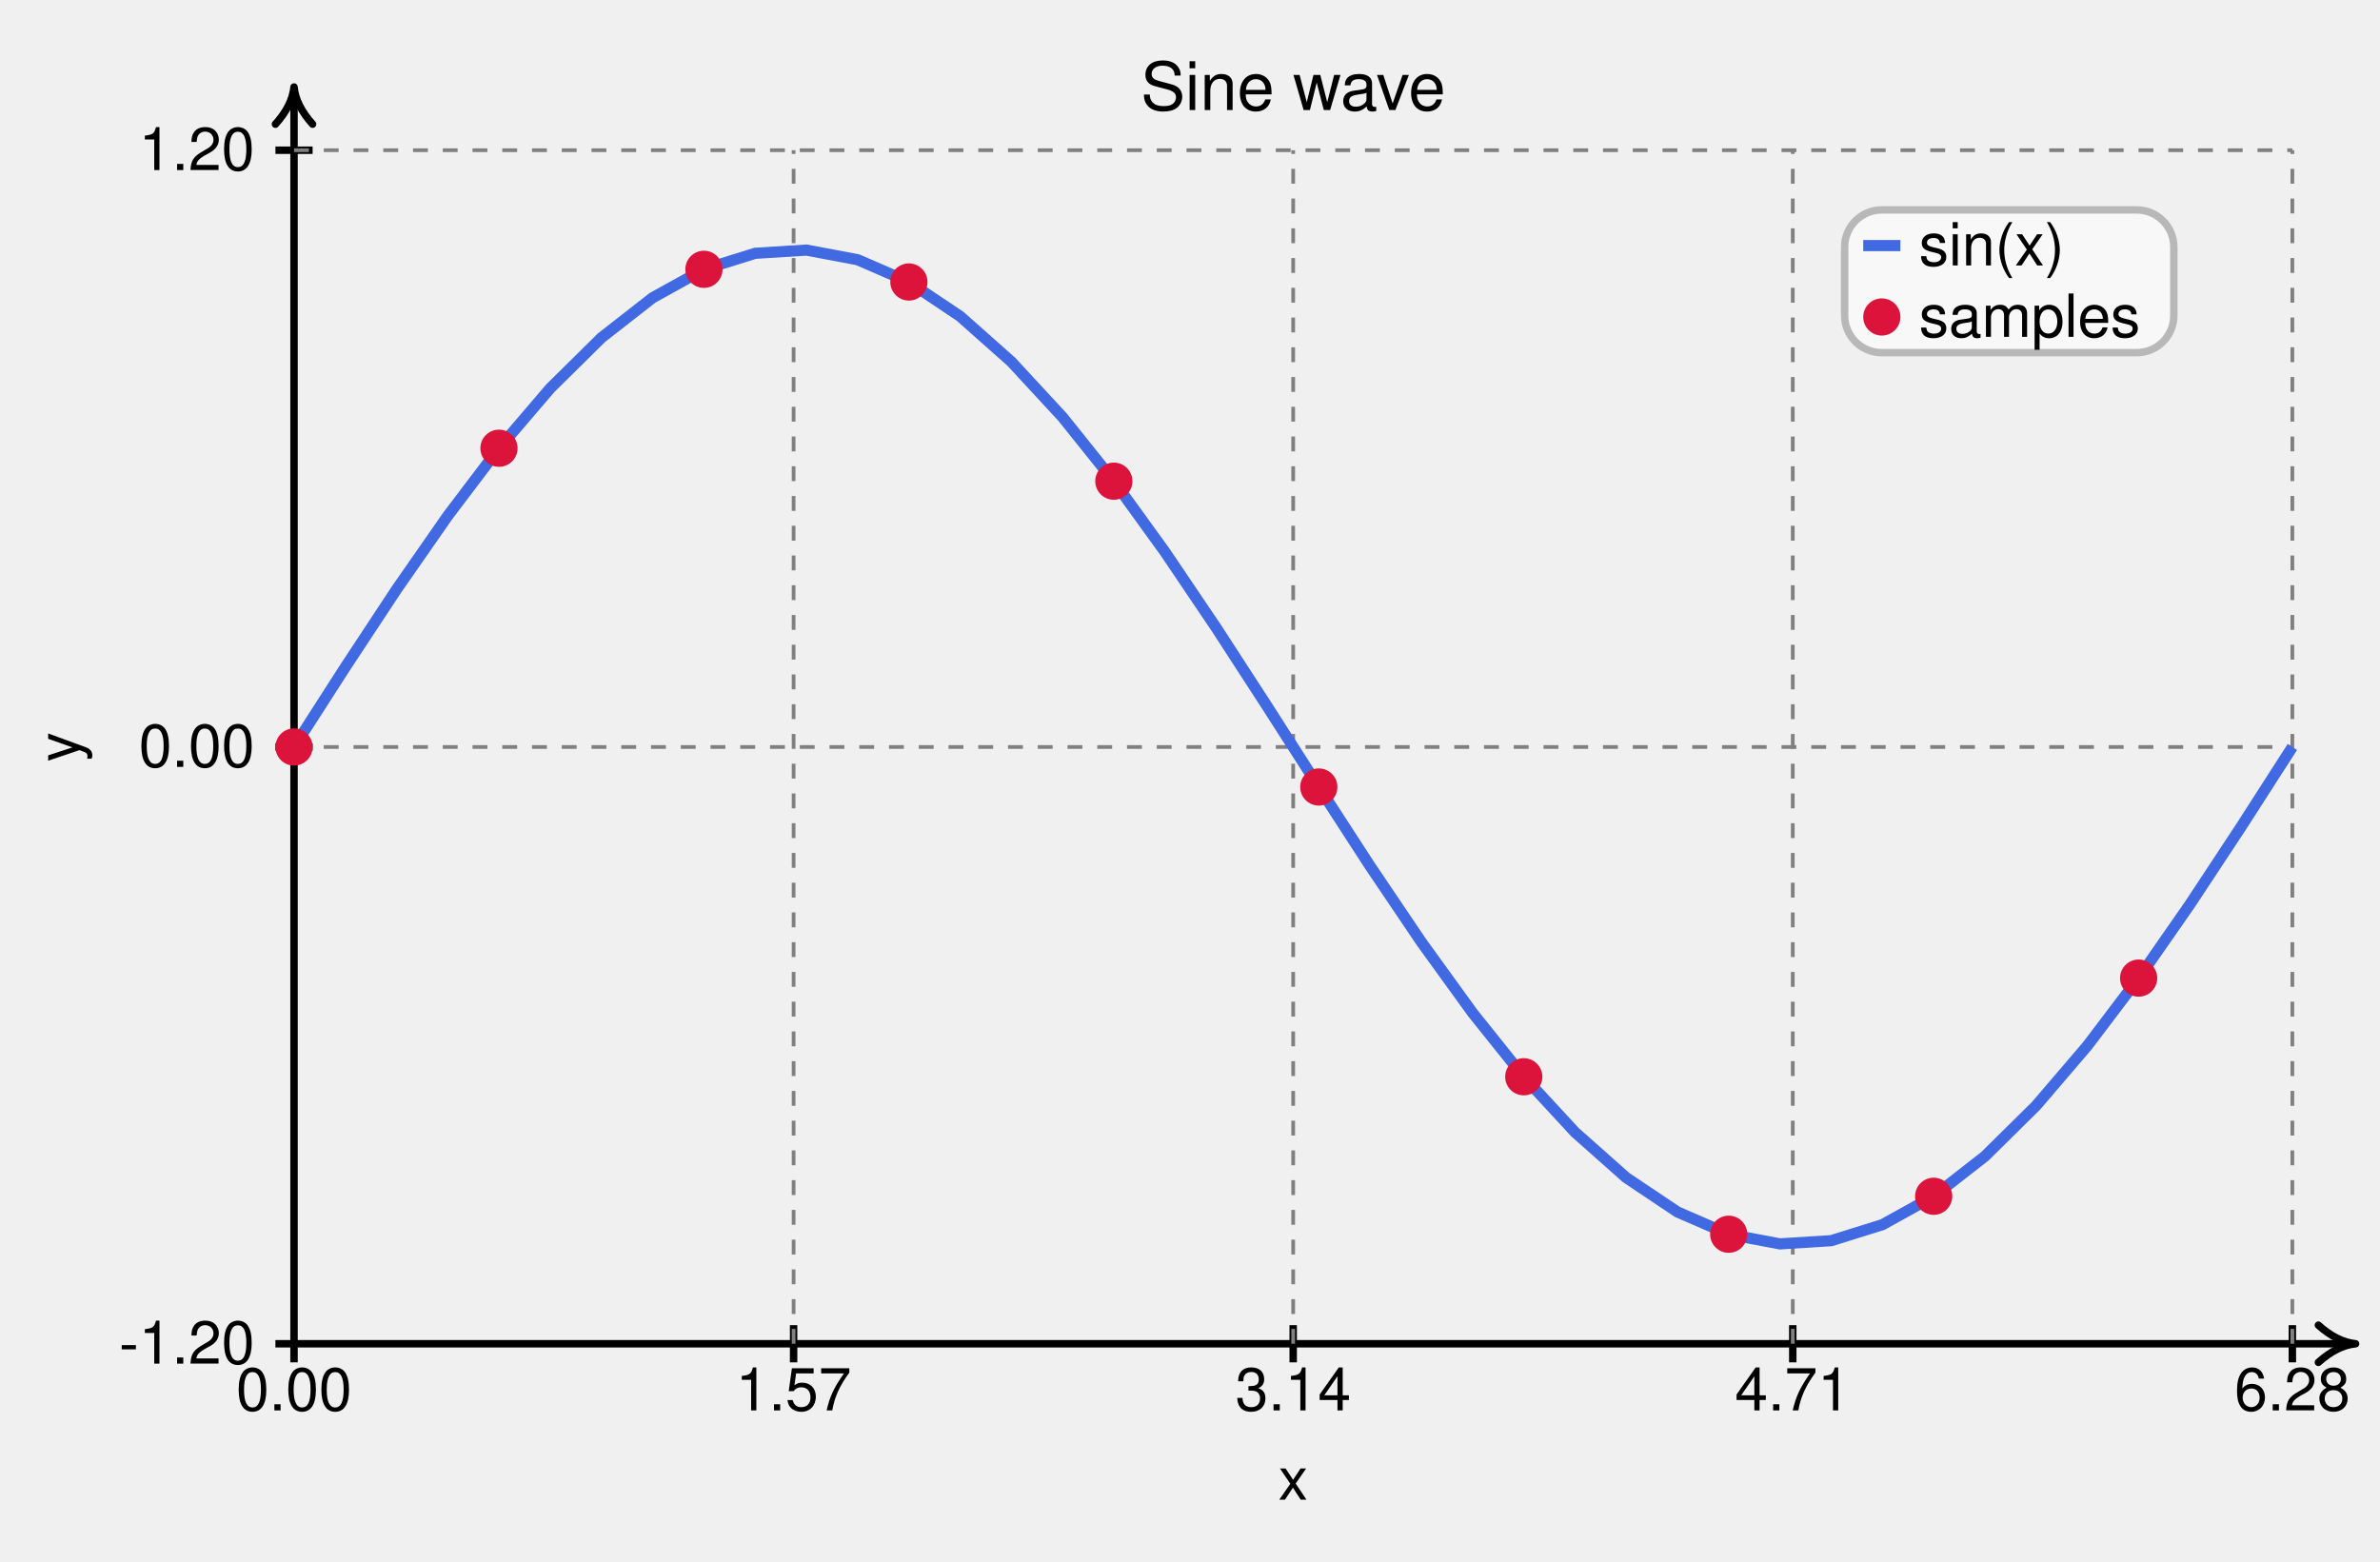
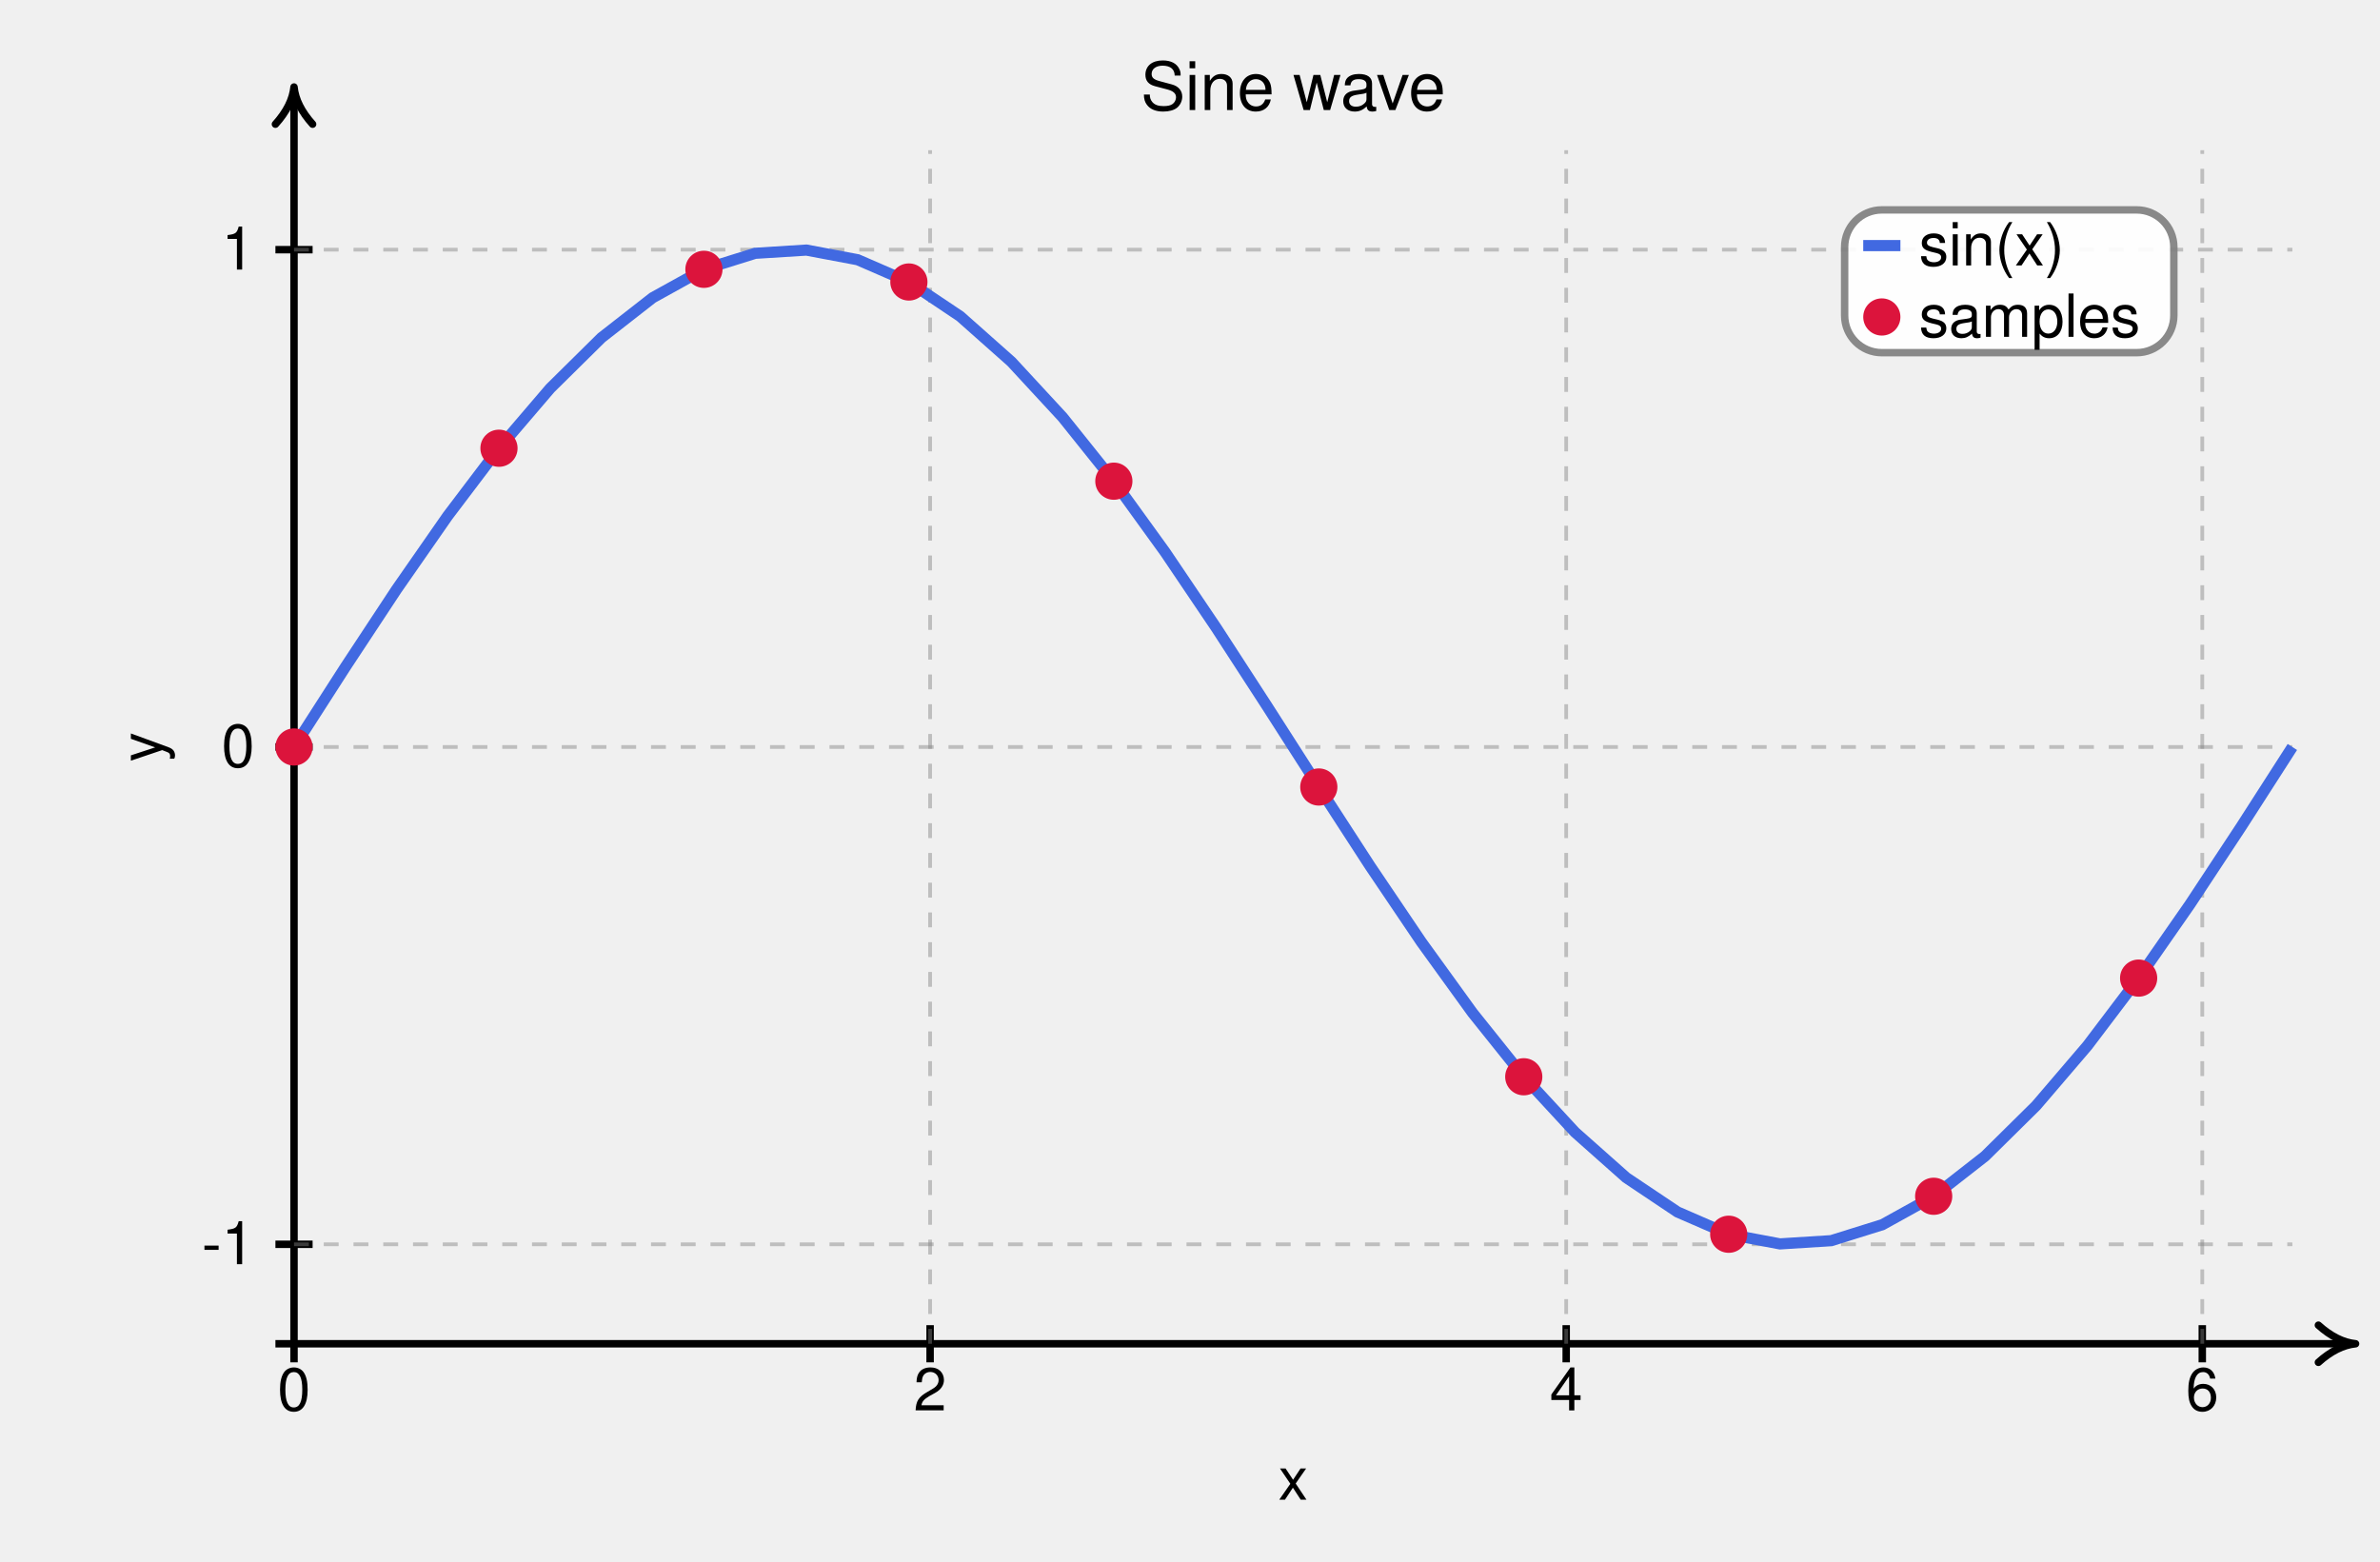
<svg xmlns="http://www.w3.org/2000/svg" xmlns:xlink="http://www.w3.org/1999/xlink" width="640" height="420" viewBox="0 0 640 420">
  <defs>
    <path id="arrow" d="M-10 -5 Q-5 -0.5 0 0 Q-5 0.5 -10 5" />
  </defs>
  <line x1="79.064" y1="366.4" x2="79.064" y2="24.4" stroke="black" stroke-width="2" fill="none" opacity="1" />
  <use xlink:href="#arrow" transform="translate(79.064 23.4) rotate(-90) scale(1 1)" stroke="black" stroke-width="2" stroke-linejoin="round" stroke-linecap="round" fill="none" opacity="1" />
  <line x1="74.064" y1="361.4" x2="632.432" y2="361.4" stroke="black" stroke-width="2" fill="none" opacity="1" />
  <use xlink:href="#arrow" transform="translate(633.432 361.4) rotate(0) scale(1 1)" stroke="black" stroke-width="2" stroke-linejoin="round" stroke-linecap="round" fill="none" opacity="1" />
-   <text fill="black" transform="translate(79.064 372) rotate(0)" dominant-baseline="hanging" text-anchor="middle" font-family="Helvetica, Arial, sans-serif" font-size="16">0.00</text>
-   <text fill="black" transform="translate(213.406 372) rotate(0)" dominant-baseline="hanging" text-anchor="middle" font-family="Helvetica, Arial, sans-serif" font-size="16">1.57</text>
-   <line x1="213.406" y1="356.4" x2="213.406" y2="366.4" stroke="black" stroke-width="2" fill="none" opacity="1" />
-   <line x1="213.406" y1="361.4" x2="213.406" y2="40.4" stroke="gray" stroke-width="1" fill="none" opacity="1" stroke-dasharray="4" />
-   <text fill="black" transform="translate(347.748 372) rotate(0)" dominant-baseline="hanging" text-anchor="middle" font-family="Helvetica, Arial, sans-serif" font-size="16">3.14</text>
-   <line x1="347.748" y1="356.4" x2="347.748" y2="366.4" stroke="black" stroke-width="2" fill="none" opacity="1" />
-   <line x1="347.748" y1="361.4" x2="347.748" y2="40.4" stroke="gray" stroke-width="1" fill="none" opacity="1" stroke-dasharray="4" />
-   <text fill="black" transform="translate(482.09 372) rotate(0)" dominant-baseline="hanging" text-anchor="middle" font-family="Helvetica, Arial, sans-serif" font-size="16">4.71</text>
-   <line x1="482.09" y1="356.4" x2="482.09" y2="366.4" stroke="black" stroke-width="2" fill="none" opacity="1" />
-   <line x1="482.09" y1="361.4" x2="482.09" y2="40.4" stroke="gray" stroke-width="1" fill="none" opacity="1" stroke-dasharray="4" />
-   <text fill="black" transform="translate(616.432 372) rotate(0)" dominant-baseline="hanging" text-anchor="middle" font-family="Helvetica, Arial, sans-serif" font-size="16">6.28</text>
-   <line x1="616.432" y1="356.4" x2="616.432" y2="366.4" stroke="black" stroke-width="2" fill="none" opacity="1" />
-   <line x1="616.432" y1="361.4" x2="616.432" y2="40.4" stroke="gray" stroke-width="1" fill="none" opacity="1" stroke-dasharray="4" />
-   <text fill="black" transform="translate(68.464 361.4) rotate(0)" dominant-baseline="middle" text-anchor="end" font-family="Helvetica, Arial, sans-serif" font-size="16">-1.20</text>
-   <text fill="black" transform="translate(68.464 200.9) rotate(0)" dominant-baseline="middle" text-anchor="end" font-family="Helvetica, Arial, sans-serif" font-size="16">0.00</text>
+   <text fill="black" transform="translate(79.064 372) rotate(0)" dominant-baseline="hanging" text-anchor="middle" font-family="Helvetica, Arial, sans-serif" font-size="16">0</text>
+   <text fill="black" transform="translate(250.1135 372) rotate(0)" dominant-baseline="hanging" text-anchor="middle" font-family="Helvetica, Arial, sans-serif" font-size="16">2</text>
+   <line x1="250.113" y1="356.4" x2="250.113" y2="366.4" stroke="black" stroke-width="2" fill="none" opacity="1" />
+   <line x1="250.113" y1="361.4" x2="250.113" y2="40.4" stroke="gray" stroke-width="1" fill="none" opacity="0.45" stroke-dasharray="4" />
+   <text fill="black" transform="translate(421.1631 372) rotate(0)" dominant-baseline="hanging" text-anchor="middle" font-family="Helvetica, Arial, sans-serif" font-size="16">4</text>
+   <line x1="421.163" y1="356.4" x2="421.163" y2="366.4" stroke="black" stroke-width="2" fill="none" opacity="1" />
+   <line x1="421.163" y1="361.4" x2="421.163" y2="40.4" stroke="gray" stroke-width="1" fill="none" opacity="0.45" stroke-dasharray="4" />
+   <text fill="black" transform="translate(592.2126 372) rotate(0)" dominant-baseline="hanging" text-anchor="middle" font-family="Helvetica, Arial, sans-serif" font-size="16">6</text>
+   <line x1="592.213" y1="356.4" x2="592.213" y2="366.4" stroke="black" stroke-width="2" fill="none" opacity="1" />
+   <line x1="592.213" y1="361.4" x2="592.213" y2="40.4" stroke="gray" stroke-width="1" fill="none" opacity="0.45" stroke-dasharray="4" />
+   <text fill="black" transform="translate(68.464 334.65) rotate(0)" dominant-baseline="middle" text-anchor="end" font-family="Helvetica, Arial, sans-serif" font-size="16">-1</text>
+   <line x1="74.064" y1="334.65" x2="84.064" y2="334.65" stroke="black" stroke-width="2" fill="none" opacity="1" />
+   <line x1="79.064" y1="334.65" x2="616.432" y2="334.65" stroke="gray" stroke-width="1" fill="none" opacity="0.45" stroke-dasharray="4" />
+   <text fill="black" transform="translate(68.464 200.9) rotate(0)" dominant-baseline="middle" text-anchor="end" font-family="Helvetica, Arial, sans-serif" font-size="16">0</text>
  <line x1="74.064" y1="200.9" x2="84.064" y2="200.9" stroke="black" stroke-width="2" fill="none" opacity="1" />
-   <line x1="79.064" y1="200.9" x2="616.432" y2="200.9" stroke="gray" stroke-width="1" fill="none" opacity="1" stroke-dasharray="4" />
-   <text fill="black" transform="translate(68.464 40.4) rotate(0)" dominant-baseline="middle" text-anchor="end" font-family="Helvetica, Arial, sans-serif" font-size="16">1.20</text>
-   <line x1="74.064" y1="40.4" x2="84.064" y2="40.4" stroke="black" stroke-width="2" fill="none" opacity="1" />
-   <line x1="79.064" y1="40.4" x2="616.432" y2="40.4" stroke="gray" stroke-width="1" fill="none" opacity="1" stroke-dasharray="4" />
+   <line x1="79.064" y1="200.9" x2="616.432" y2="200.9" stroke="gray" stroke-width="1" fill="none" opacity="0.45" stroke-dasharray="4" />
+   <text fill="black" transform="translate(68.464 67.15) rotate(0)" dominant-baseline="middle" text-anchor="end" font-family="Helvetica, Arial, sans-serif" font-size="16">1</text>
+   <line x1="74.064" y1="67.15" x2="84.064" y2="67.15" stroke="black" stroke-width="2" fill="none" opacity="1" />
+   <line x1="79.064" y1="67.15" x2="616.432" y2="67.15" stroke="gray" stroke-width="1" fill="none" opacity="0.45" stroke-dasharray="4" />
  <path d="M79.064 200.9 L92.843 179.445 L106.621 158.546 L120.4 138.743 L134.179 120.551 L147.957 104.439 L161.736 90.826 L175.515 80.064 L189.293 72.431 L203.072 68.125 L216.851 67.258 L230.629 69.853 L244.408 75.842 L258.187 85.069 L271.965 97.297 L285.744 112.207 L299.523 129.415 L313.301 148.475 L327.08 168.892 L340.859 190.138 L354.637 211.662 L368.416 232.909 L382.195 253.326 L395.973 272.385 L409.752 289.593 L423.531 304.503 L437.309 316.731 L451.088 325.958 L464.867 331.947 L478.645 334.541 L492.424 333.675 L506.203 329.369 L519.981 321.736 L533.76 310.974 L547.539 297.361 L561.317 281.249 L575.096 263.057 L588.875 243.254 L602.653 222.355 L616.432 200.9" stroke="royalblue" stroke-width="3" fill="none" opacity="1" />
  <circle cx="79.064" cy="200.9" r="5" fill="crimson" stroke="none" stroke-width="1" opacity="1" />
  <circle cx="134.179" cy="120.551" r="5" fill="crimson" stroke="none" stroke-width="1" opacity="1" />
  <circle cx="189.293" cy="72.431" r="5" fill="crimson" stroke="none" stroke-width="1" opacity="1" />
  <circle cx="244.408" cy="75.842" r="5" fill="crimson" stroke="none" stroke-width="1" opacity="1" />
  <circle cx="299.523" cy="129.415" r="5" fill="crimson" stroke="none" stroke-width="1" opacity="1" />
  <circle cx="354.637" cy="211.662" r="5" fill="crimson" stroke="none" stroke-width="1" opacity="1" />
  <circle cx="409.752" cy="289.593" r="5" fill="crimson" stroke="none" stroke-width="1" opacity="1" />
  <circle cx="464.867" cy="331.947" r="5" fill="crimson" stroke="none" stroke-width="1" opacity="1" />
  <circle cx="519.981" cy="321.736" r="5" fill="crimson" stroke="none" stroke-width="1" opacity="1" />
  <circle cx="575.096" cy="263.057" r="5" fill="crimson" stroke="none" stroke-width="1" opacity="1" />
  <text fill="black" transform="translate(347.748 396) rotate(0)" dominant-baseline="hanging" text-anchor="middle" font-family="Helvetica, Arial, sans-serif" font-size="16">x</text>
-   <text fill="black" transform="translate(16 200.9) rotate(-90)" dominant-baseline="middle" text-anchor="middle" font-family="Helvetica, Arial, sans-serif" font-size="16">y</text>
+   <text fill="black" transform="translate(38.24 200.9) rotate(-90)" dominant-baseline="middle" text-anchor="middle" font-family="Helvetica, Arial, sans-serif" font-size="16">y</text>
  <text fill="black" transform="translate(347.748 29.6) rotate(0)" dominant-baseline="auto" text-anchor="middle" font-family="Helvetica, Arial, sans-serif" font-size="18">Sine wave</text>
-   <rect width="88.528" height="38.4" fill="white" stroke="gray" stroke-width="2" transform="translate(496.0356 56.45) rotate(0)" opacity="0.5" rx="10" />
+   <rect width="88.528" height="38.4" fill="white" stroke="gray" stroke-width="2" transform="translate(496.0356 56.45) rotate(0)" opacity="0.92" rx="10" />
  <text fill="black" transform="translate(516.0356 66.05) rotate(0)" dominant-baseline="middle" text-anchor="start" font-family="Helvetica, Arial, sans-serif" font-size="16">
    <tspan x="0" dy="0em" textLength="39.104" lengthAdjust="spacingAndGlyphs">sin(x)</tspan>
    <tspan x="0" dy="1.2em" textLength="59.568" lengthAdjust="spacingAndGlyphs">samples</tspan>
  </text>
  <line x1="501.036" y1="66.05" x2="511.036" y2="66.05" stroke="royalblue" stroke-width="3" fill="none" opacity="1" />
  <circle cx="506.036" cy="85.25" r="5" fill="crimson" stroke="none" stroke-width="1" opacity="1" />
</svg>
